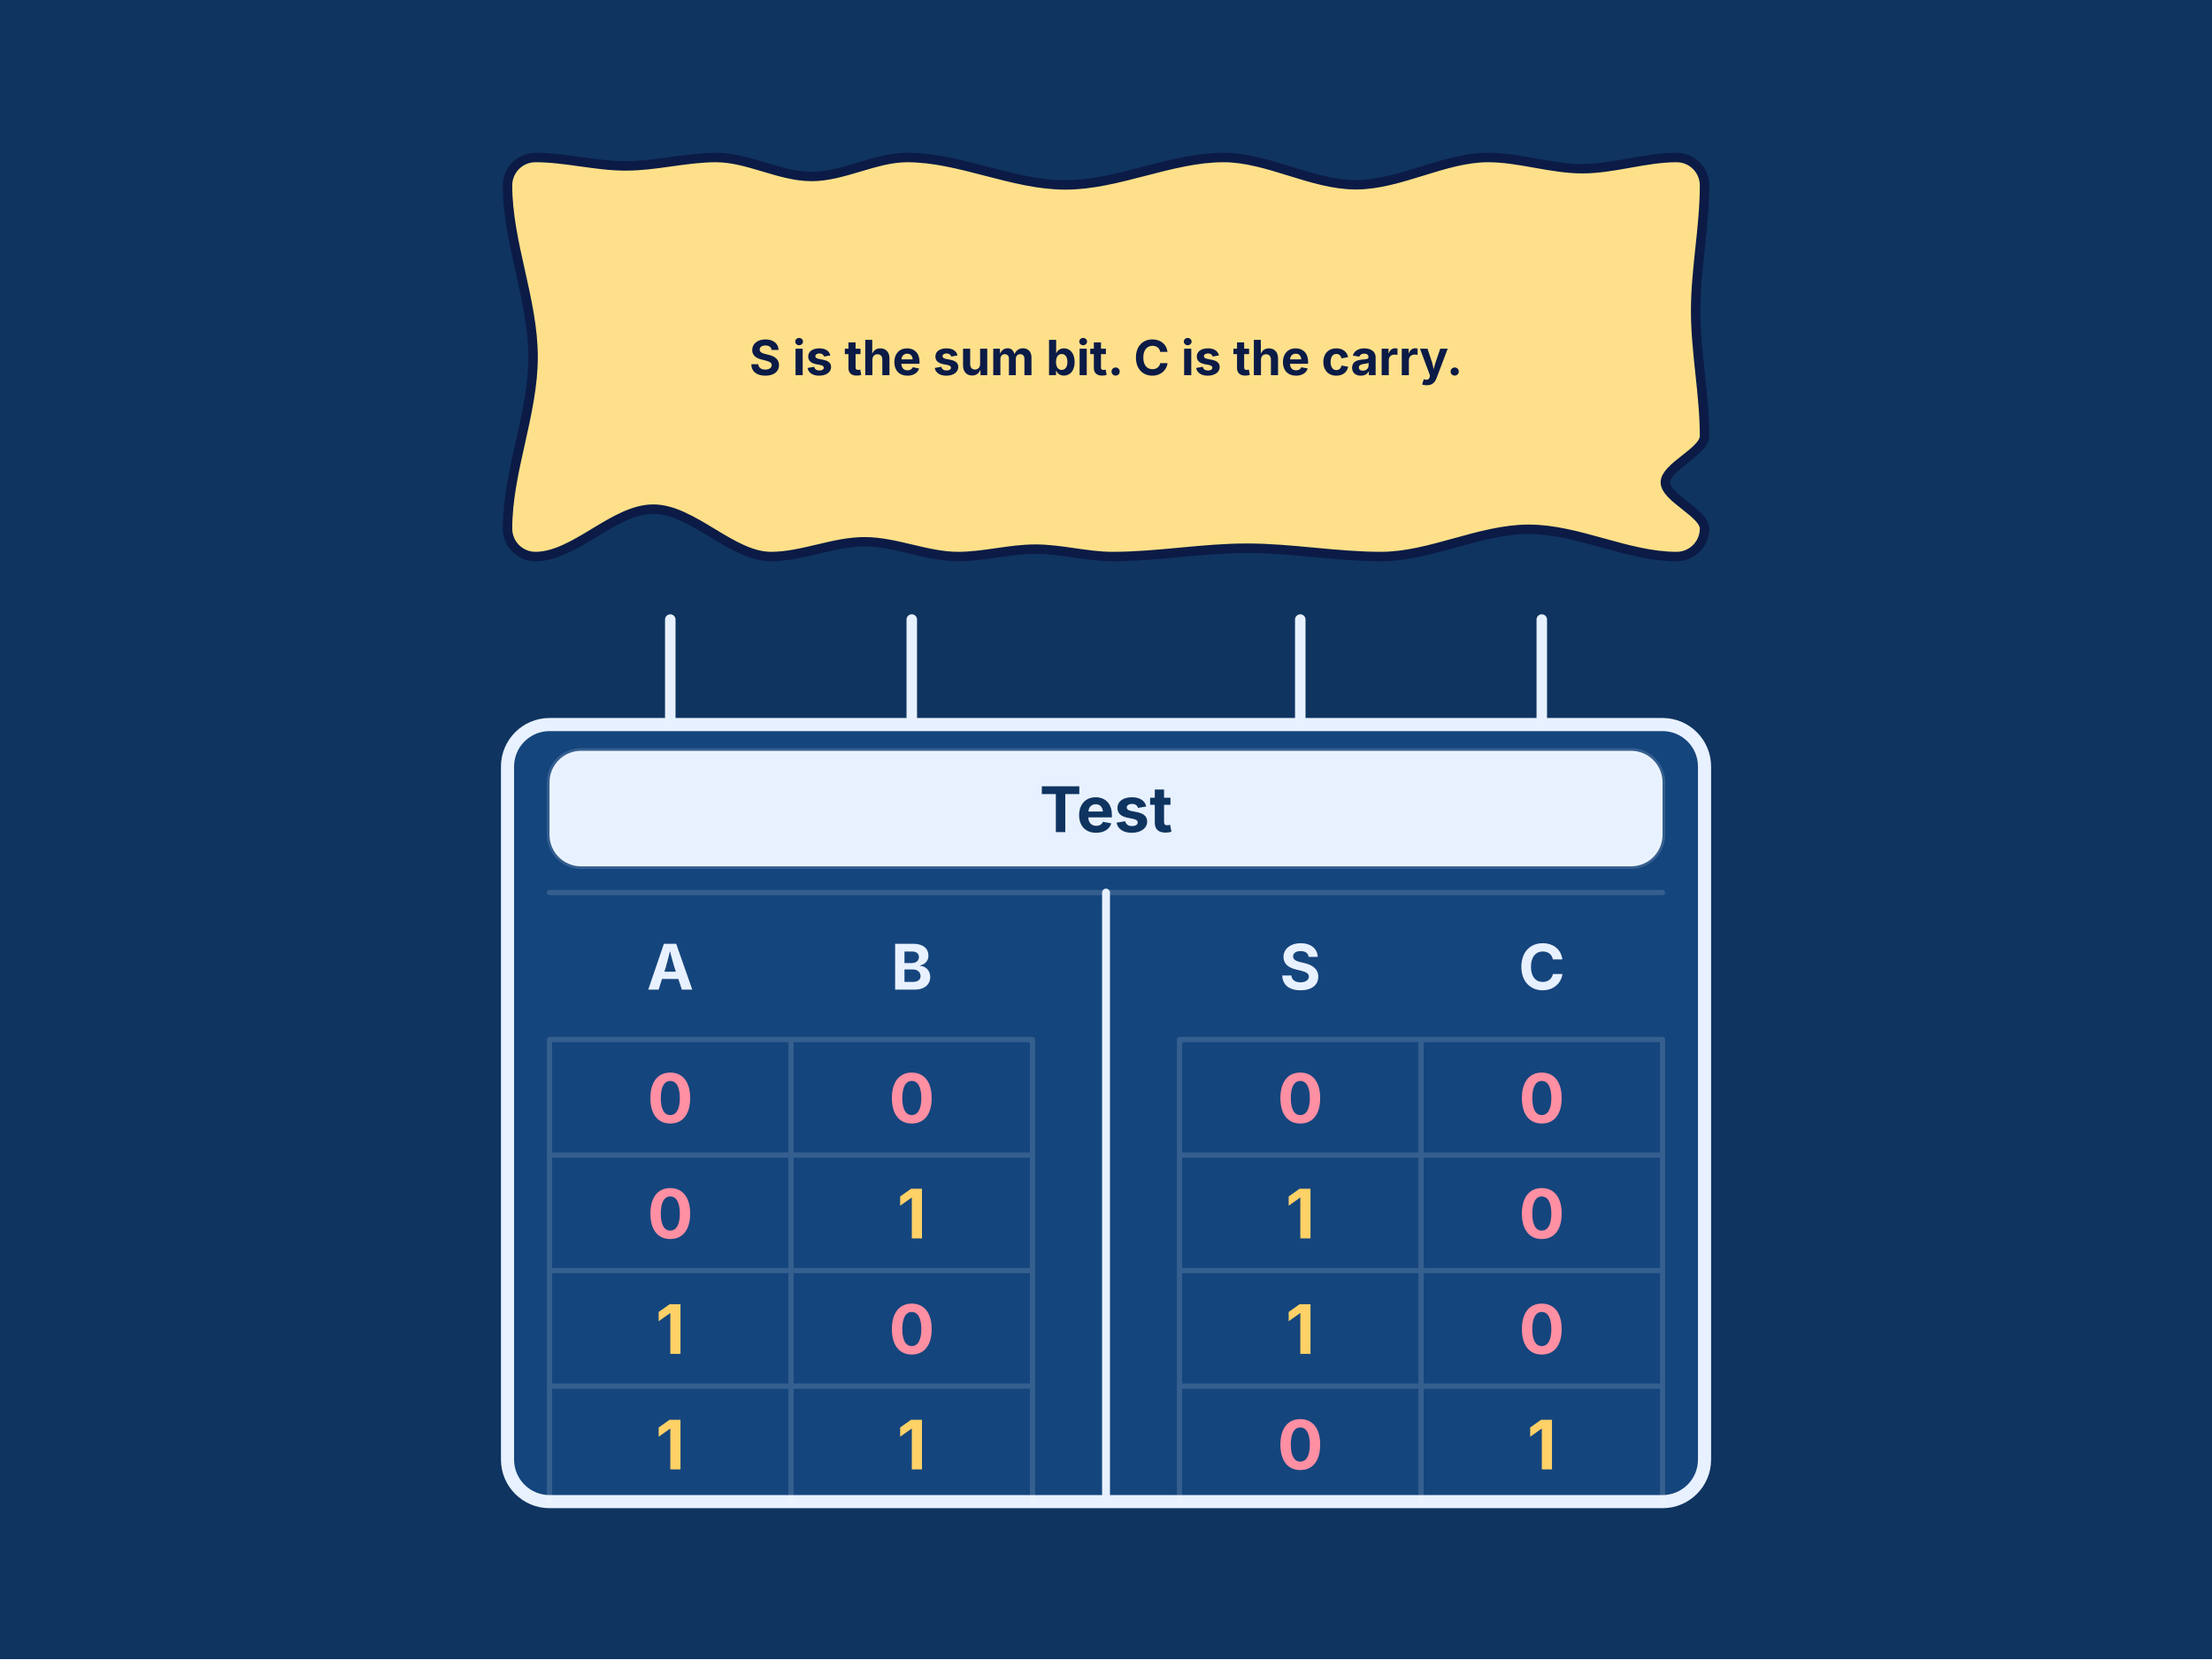
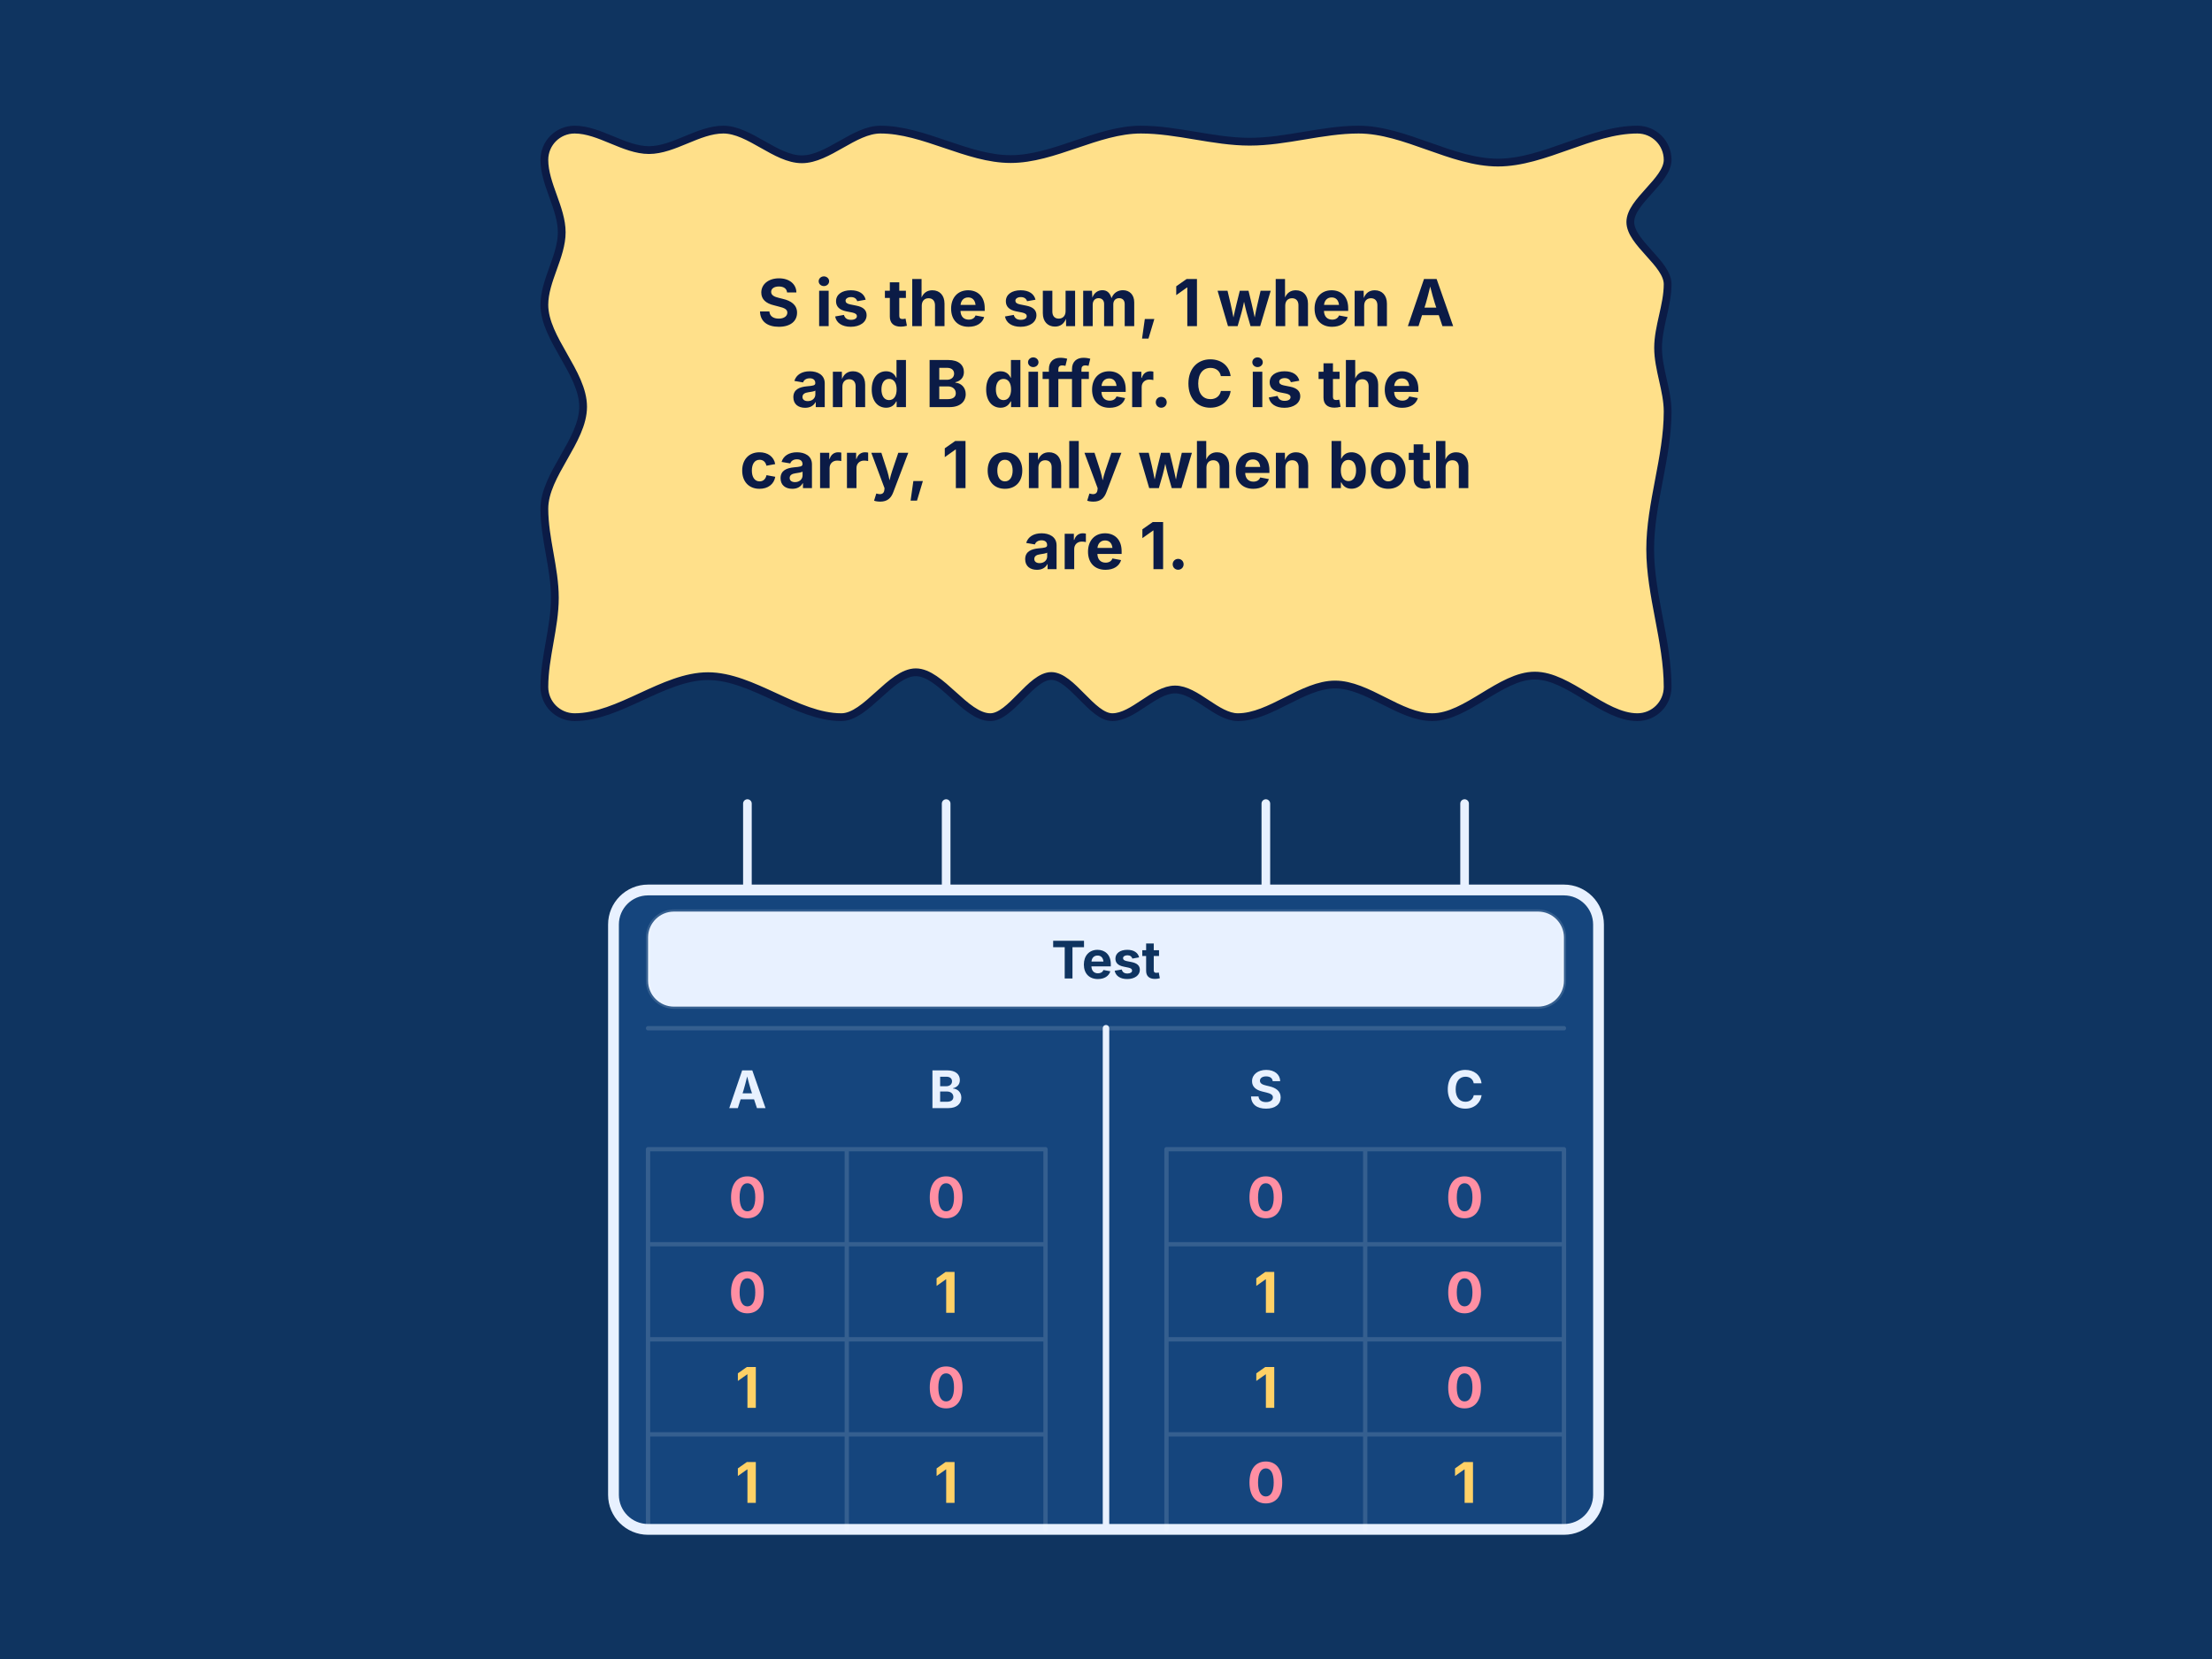
- <svg xmlns="http://www.w3.org/2000/svg" viewBox="-96.67 -138 421.33 316" width="421.33" height="316" font-family="Inter, 'Segoe UI', system-ui, -apple-system, sans-serif" stroke-linejoin="round" stroke-linecap="round">
-   <rect x="-96.67" y="-138" width="421.33" height="316" fill="#0f3460" />
+ <svg xmlns="http://www.w3.org/2000/svg" viewBox="-142 -206 512 384" width="512" height="384" font-family="Inter, 'Segoe UI', system-ui, -apple-system, sans-serif" stroke-linejoin="round" stroke-linecap="round">
+   <rect x="-142" y="-206" width="512" height="384" fill="#0f3460" />
  <g transform="matrix(1 0 0 1 0 0)">
    <path d="M8 0H220A8 8 0 0 1 228 8V140A8 8 0 0 1 220 148H8A8 8 0 0 1 0 140V8A8 8 0 0 1 8 0Z" fill="#15457d" stroke="#e8f1ff" stroke-width="2.5" />
    <path d="M31 0V-20M77 0V-20M151 0V-20M197 0V-20" fill="none" stroke="#e8f1ff" stroke-width="2" />
    <text x="31" y="71" font-size="13" font-weight="700" fill="#ff8fa3" text-anchor="middle" dominant-baseline="middle">0</text>
    <text x="77" y="71" font-size="13" font-weight="700" fill="#ff8fa3" text-anchor="middle" dominant-baseline="middle">0</text>
    <text x="151" y="71" font-size="13" font-weight="700" fill="#ff8fa3" text-anchor="middle" dominant-baseline="middle">0</text>
    <text x="197" y="71" font-size="13" font-weight="700" fill="#ff8fa3" text-anchor="middle" dominant-baseline="middle">0</text>
    <text x="31" y="93" font-size="13" font-weight="700" fill="#ff8fa3" text-anchor="middle" dominant-baseline="middle">0</text>
    <text x="77" y="93" font-size="13" font-weight="700" fill="#ffd166" text-anchor="middle" dominant-baseline="middle">1</text>
    <text x="151" y="93" font-size="13" font-weight="700" fill="#ffd166" text-anchor="middle" dominant-baseline="middle">1</text>
    <text x="197" y="93" font-size="13" font-weight="700" fill="#ff8fa3" text-anchor="middle" dominant-baseline="middle">0</text>
    <text x="31" y="115" font-size="13" font-weight="700" fill="#ffd166" text-anchor="middle" dominant-baseline="middle">1</text>
    <text x="77" y="115" font-size="13" font-weight="700" fill="#ff8fa3" text-anchor="middle" dominant-baseline="middle">0</text>
    <text x="151" y="115" font-size="13" font-weight="700" fill="#ffd166" text-anchor="middle" dominant-baseline="middle">1</text>
    <text x="197" y="115" font-size="13" font-weight="700" fill="#ff8fa3" text-anchor="middle" dominant-baseline="middle">0</text>
    <text x="31" y="137" font-size="13" font-weight="700" fill="#ffd166" text-anchor="middle" dominant-baseline="middle">1</text>
    <text x="77" y="137" font-size="13" font-weight="700" fill="#ffd166" text-anchor="middle" dominant-baseline="middle">1</text>
    <text x="151" y="137" font-size="13" font-weight="700" fill="#ff8fa3" text-anchor="middle" dominant-baseline="middle">0</text>
    <text x="197" y="137" font-size="13" font-weight="700" fill="#ffd166" text-anchor="middle" dominant-baseline="middle">1</text>
    <path d="M8 32H220M8 60H100M8 82H100M8 104H100M8 126H100M8 60V148M100 60V148M128 60H220M128 82H220M128 104H220M128 126H220M128 60V148M220 60V148M54 60V148M174 60V148M114 32V148" fill="none" stroke="rgba(255,255,255,0.14)" stroke-width="1" />
    <path d="M114 32V148" fill="none" stroke="#e8f1ff" stroke-width="1.5" />
    <text x="31" y="46" font-size="12" font-weight="700" fill="#e8f1ff" text-anchor="middle" dominant-baseline="middle">A</text>
    <text x="77" y="46" font-size="12" font-weight="700" fill="#e8f1ff" text-anchor="middle" dominant-baseline="middle">B</text>
    <text x="151" y="46" font-size="12" font-weight="700" fill="#e8f1ff" text-anchor="middle" dominant-baseline="middle">S</text>
    <text x="197" y="46" font-size="12" font-weight="700" fill="#e8f1ff" text-anchor="middle" dominant-baseline="middle">C</text>
    <path d="M14 5H214A6 6 0 0 1 220 11V21A6 6 0 0 1 214 27H14A6 6 0 0 1 8 21V11A6 6 0 0 1 14 5Z" fill="#e8f1ff" stroke="rgba(255,255,255,0.14)" stroke-width="1" />
    <text x="114" y="16" font-size="12" font-weight="700" fill="#0f3460" text-anchor="middle" dominant-baseline="middle">Test</text>
  </g>
-   <g transform="matrix(1 0 0 1 0 -108)">
-     <path d="M5.32 0C11.06 0 16.79 1.6 22.53 1.6C28.26 1.6 34 0 39.73 0C45.8 0 51.86 3.61 57.92 3.61C63.98 3.61 70.04 0 76.11 0C86.15 0 96.2 5.22 106.25 5.22C116.3 5.22 126.35 0 136.4 0C144.8 0 153.19 5.19 161.58 5.19C169.98 5.19 178.37 0 186.77 0C192.75 0 198.74 2.13 204.72 2.13C210.71 2.13 216.69 0 222.68 0C225.62 0 228 2.38 228 5.32C228 13.27 226.31 21.23 226.31 29.18C226.31 37.14 228 45.09 228 53.05C228 55.99 220.54 58.93 220.54 61.86C220.54 64.8 228 67.74 228 70.68C228 73.62 225.62 76 222.68 76C213.3 76 203.91 70.81 194.53 70.81C185.14 70.81 175.76 76 166.37 76C157.86 76 149.34 74.41 140.82 74.41C132.3 74.41 123.79 76 115.27 76C110.36 76 105.45 74.59 100.54 74.59C95.63 74.59 90.72 76 85.81 76C79.87 76 73.94 73.19 68 73.19C62.06 73.19 56.12 76 50.18 76C42.71 76 35.23 66.97 27.75 66.97C20.27 66.97 12.8 76 5.32 76C2.38 76 0 73.62 0 70.68C0 59.79 4.87 48.89 4.87 38C4.87 27.11 0 16.21 0 5.32C0 2.38 2.38 0 5.32 0Z" fill="#ffe08a" stroke="#0b1b46" stroke-width="1.8" />
-     <text x="114" y="38" font-size="9.243" font-weight="700" fill="#0b1b46" text-anchor="middle" dominant-baseline="middle">S is the sum bit. C is the carry.</text>
+   <g transform="matrix(1 0 0 1 -16 -176)">
+     <path d="M7 0C12.74 0 18.47 4.74 24.21 4.74C29.94 4.74 35.68 0 41.41 0C47.48 0 53.54 6.87 59.6 6.87C65.66 6.87 71.72 0 77.79 0C87.83 0 97.88 6.82 107.93 6.82C117.98 6.82 128.03 0 138.08 0C146.48 0 154.87 2.8 163.26 2.8C171.66 2.8 180.05 0 188.45 0C199.2 0 209.96 7.63 220.72 7.63C231.48 7.63 242.24 0 253 0C256.87 0 260 3.13 260 7C260 11.8 251.36 16.59 251.36 21.39C251.36 26.19 260 30.98 260 35.78C260 40.69 257.79 45.61 257.79 50.52C257.79 55.44 260 60.35 260 65.26C260 75.89 255.96 86.51 255.96 97.13C255.96 107.75 260 118.38 260 129C260 132.87 256.87 136 253 136C245.09 136 237.18 126.38 229.26 126.38C221.35 126.38 213.44 136 205.53 136C198.03 136 190.53 128.44 183.03 128.44C175.52 128.44 168.02 136 160.52 136C155.68 136 150.84 129.59 145.99 129.59C141.15 129.59 136.31 136 131.47 136C126.76 136 122.05 126.47 117.34 126.47C112.63 126.47 107.93 136 103.22 136C97.47 136 91.73 125.61 85.98 125.61C80.24 125.61 74.49 136 68.75 136C58.46 136 48.17 126.51 37.87 126.51C27.58 126.51 17.29 136 7 136C3.13 136 0 132.87 0 129C0 122.12 2.43 115.25 2.43 108.37C2.43 101.5 0 94.62 0 87.75C0 79.88 8.97 72.01 8.97 64.15C8.97 56.28 0 48.41 0 40.54C0 34.95 4.02 29.36 4.02 23.77C4.02 18.18 0 12.59 0 7C0 3.13 3.13 0 7 0Z" fill="#ffe08a" stroke="#0b1b46" stroke-width="1.8" />
+     <text x="130" y="39.875" font-size="15" font-weight="700" fill="#0b1b46" text-anchor="middle" dominant-baseline="middle">S is the sum, 1 when A</text>
+     <text x="130" y="58.625" font-size="15" font-weight="700" fill="#0b1b46" text-anchor="middle" dominant-baseline="middle">and B differ. C is the</text>
+     <text x="130" y="77.375" font-size="15" font-weight="700" fill="#0b1b46" text-anchor="middle" dominant-baseline="middle">carry, 1 only when both</text>
+     <text x="130" y="96.125" font-size="15" font-weight="700" fill="#0b1b46" text-anchor="middle" dominant-baseline="middle">are 1.</text>
  </g>
</svg>
